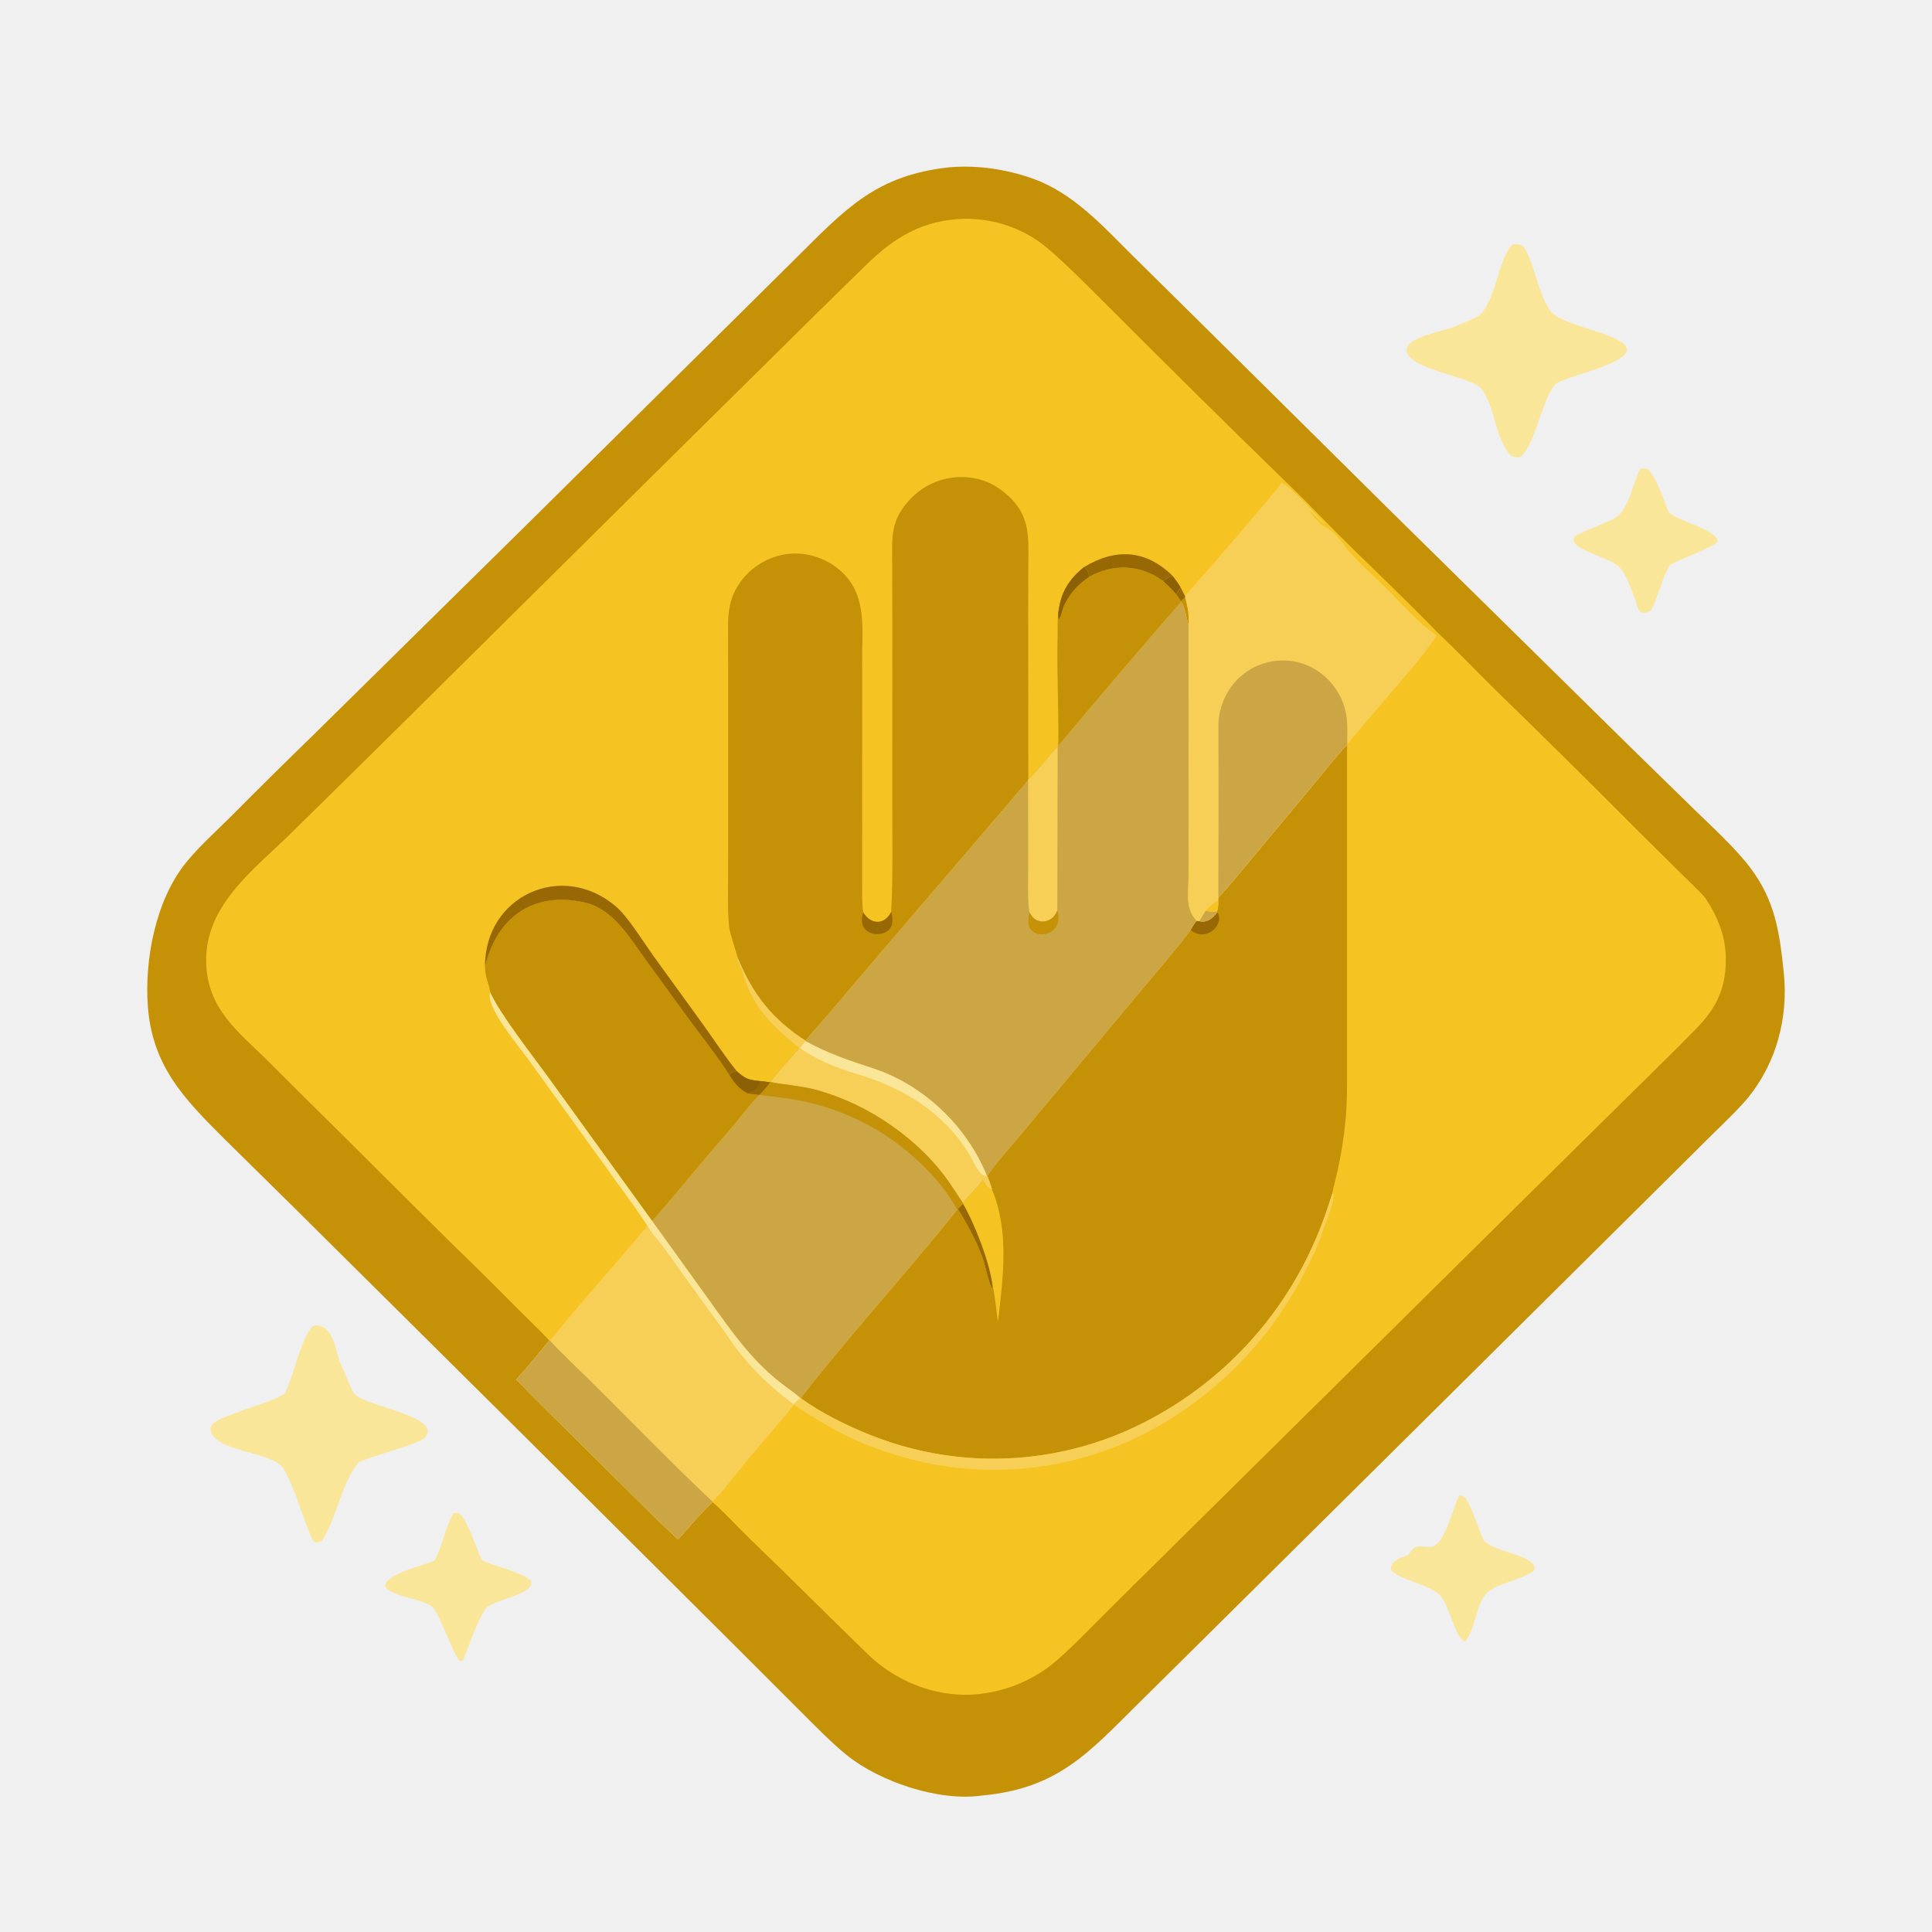
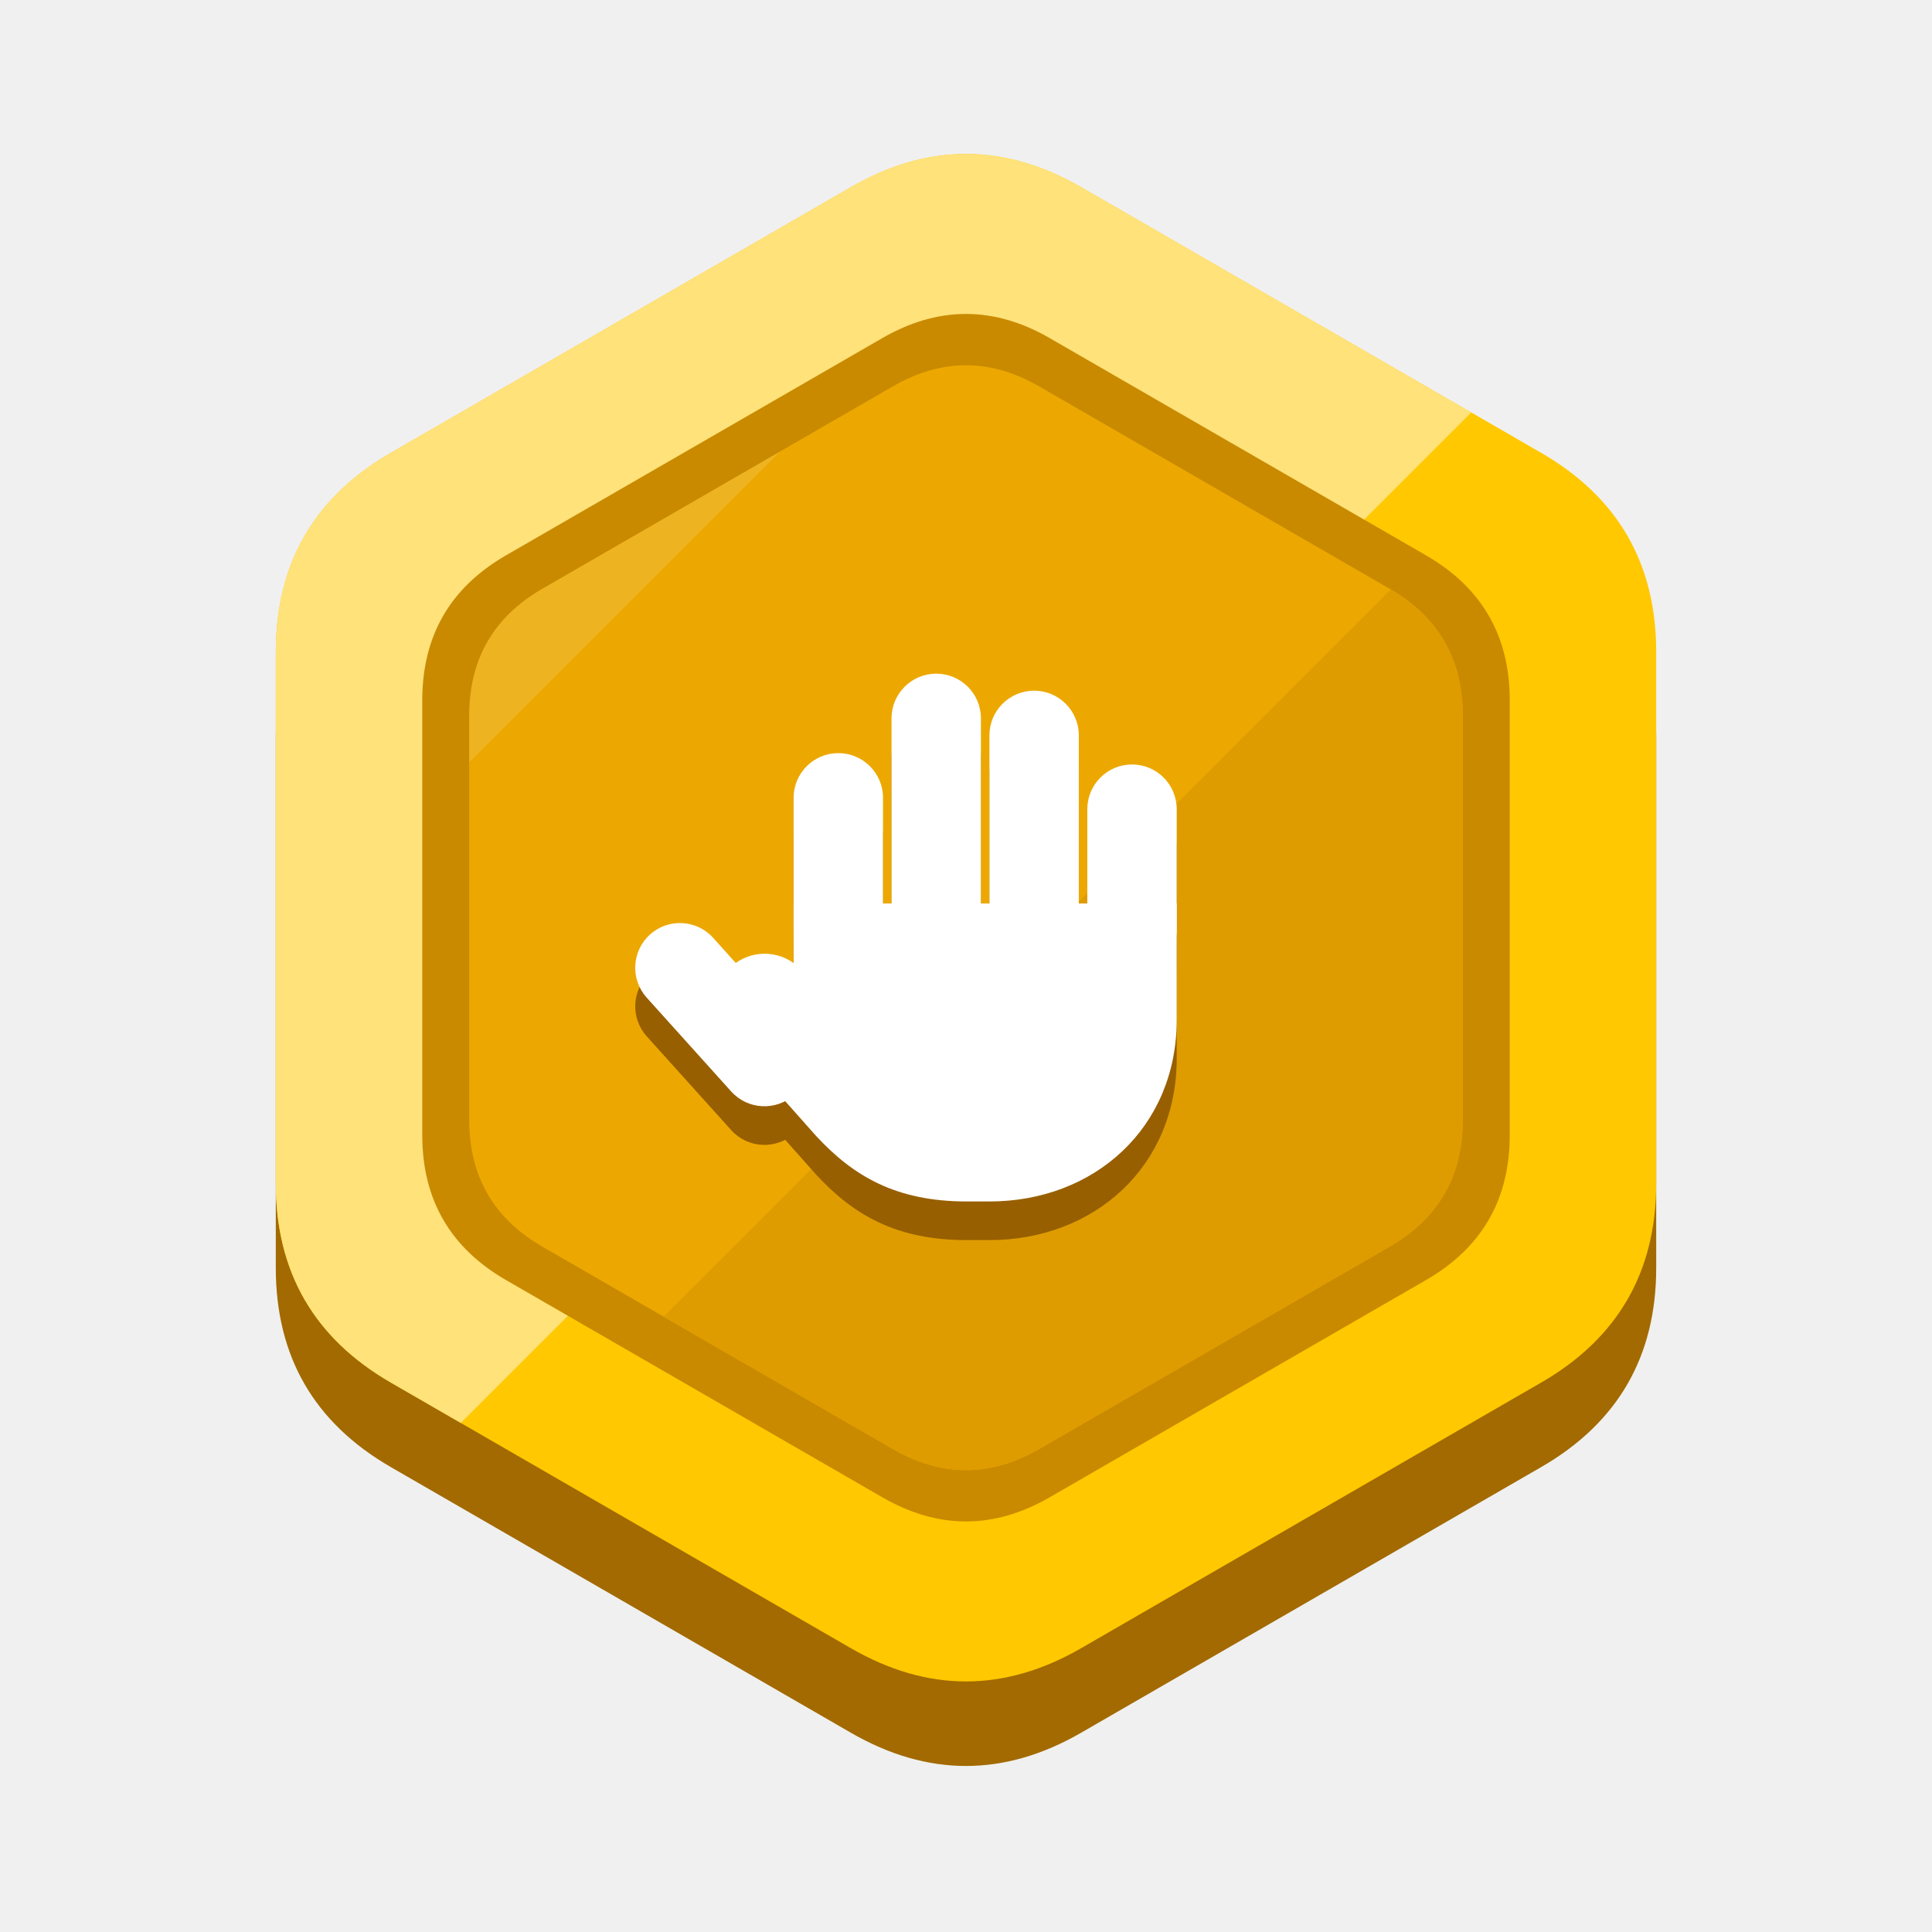
- <svg xmlns="http://www.w3.org/2000/svg" width="1024" height="1024" viewBox="0 0 1024 1024">
-   <path fill="#C59106" d="M503.109 88.687C518.015 87.36 533.704 89.739 547.756 94.804C568.972 102.45 584.603 119.913 600.173 135.376L634.381 169.159L738.063 271.825L865.747 397.535L898.875 429.901C907.748 438.461 920.286 450.101 927.669 459.891C940.94 477.486 943.286 494.533 945.454 515.757C947.848 539.181 941.67 562.934 926.791 581.428C921.804 587.626 912.827 596.073 906.969 601.874L875.405 633.2L757.372 750.296L640.323 866.309L603.608 902.64C576.785 929.21 560.698 947.907 520.544 951.664C497.903 955.002 466.442 944.451 448.909 930.335C440.685 923.714 431.946 914.693 424.382 907.146L389.682 872.455L276.973 760.232L156.217 640.42L118.573 603.297C97.767 582.534 80.773 565.121 78.38 533.609C76.488 508.707 82.488 477.297 98.384 457.45C105.19 448.954 114.524 440.611 122.285 432.876C137.112 417.943 152.074 403.144 167.169 388.481L283.662 273.663L387.615 170.767L422.173 136.524C448.098 110.78 464.288 92.864 503.109 88.687Z" />
-   <path fill="#F5C422" d="M291.12 710.437C286.232 705.159 279.713 699.005 274.545 693.841C262.458 681.613 250.233 669.523 237.871 657.574L171.517 591.626C161.534 581.833 151.61 571.979 141.745 562.066C125.908 546.451 110.004 534.722 109.281 510.396C108.375 479.888 134.518 461.014 154.547 441.352L203.182 393.437L355.745 242.322L433.009 165.961C441.542 157.619 450.142 149.206 458.643 140.838C473.965 125.758 489.211 116.466 511.188 115.974C524.677 115.78 537.914 119.63 549.195 127.027C559.316 133.624 581.298 156.47 590.596 165.61C620.224 195.296 650.067 224.766 680.123 254.018C689.61 263.062 698.489 272.402 707.76 281.688C725.578 299.537 744.605 317.268 762.05 335.384C772.278 344.909 782.407 355.639 792.481 365.537C817.11 389.478 841.537 413.625 865.761 437.974L891.654 463.608C893.674 465.592 902.688 474.173 903.95 476.093C910.109 485.46 914.347 495.433 914.688 506.724C915.18 523.002 910.069 534 898.797 545.493C887.002 557.519 874.897 569.317 862.892 581.124L809.7 633.635L671.089 770.712L590.265 850.637C581.405 859.264 565.121 876.587 556.263 883.175C543.955 892.406 529.125 897.663 513.751 898.244C494.07 898.794 474.37 890.656 460.25 877.025C439.243 856.745 418.688 835.973 397.614 815.765C391.402 809.83 383.919 801.517 377.668 796.144C372.816 800.602 363.719 810.922 359.426 816.036C341.9 799.557 324.664 781.931 307.495 765.007C296.176 753.849 284.588 742.618 273.574 731.174C279.276 725.049 285.815 716.98 291.12 710.437Z" />
-   <path fill="#C59106" d="M713.983 394.809L713.98 523.35L713.98 562.94C713.977 573.502 714.131 584.242 713.067 594.757C712.22 603.264 710.875 611.715 709.04 620.065C708.202 623.949 706.772 628.912 706.133 632.541C704.129 638.869 702.184 644.949 699.676 651.105C680.891 699.078 643.895 737.675 596.759 758.474C553.691 777.281 504.878 778.029 461.254 760.55C449.095 755.717 435 748.841 424.399 741.004C450.68 707.219 480.849 674.441 507.39 641.074L507.603 640.73L510.398 637.925L510.307 637.513C513.684 633.527 517.793 629.649 520.953 625.496C522.287 627.472 523.443 630.155 525.813 630.551C525.182 628.022 524.291 625.805 523.384 623.369C524.488 620.411 538.886 604.015 541.583 600.733L600.988 529.587C610.736 517.904 622.013 504.971 631.065 492.987C632.239 490.894 632.799 489.983 634.265 488.092L635.688 488.235C639.689 489.258 643.108 486.606 645.139 483.427L645.071 483.098C645.729 480.542 645.701 479.925 645.679 477.261L645.788 475.617C651.309 470.026 658.402 461.108 663.684 454.837L697.425 414.332C701.913 408.925 709.338 399.426 713.983 394.809Z" />
-   <path fill="#F5C422" d="M520.953 625.496C522.287 627.472 523.443 630.155 525.813 630.551C535.054 652.683 531.629 677.581 528.96 700.482C528.188 696.616 527.214 684.77 526.249 682.452L525.57 682.565C523.968 679.708 522.265 670.621 520.685 666.38C517.389 657.531 512.638 648.685 507.603 640.73L510.398 637.925L510.307 637.513C513.684 633.527 517.793 629.649 520.953 625.496Z" />
-   <path fill="#976804" d="M510.398 637.925C516.808 649.029 524.727 669.353 526.249 682.452L525.57 682.565C523.968 679.708 522.265 670.621 520.685 666.38C517.389 657.531 512.638 648.685 507.603 640.73L510.398 637.925Z" />
-   <path fill="#976804" d="M645.139 483.427C649.476 489.414 639.764 499.812 631.065 492.987C632.239 490.894 632.799 489.983 634.265 488.092L635.688 488.235C639.689 489.258 643.108 486.606 645.139 483.427Z" />
-   <path fill="#C59106" d="M472.311 483.404C473.355 464.976 472.914 444.361 472.928 425.721L472.953 332.396L472.879 299.253C472.844 284.773 471.702 275.779 482.575 264.454C489.464 257.171 499.005 252.981 509.029 252.837C519.463 252.737 527.898 256.47 535.349 263.69C546.365 274.364 545.09 286.033 545.029 299.971L544.958 324.375L545.028 413.111L544.921 413.603L466.042 505.778L439.09 537.497C435.719 541.456 429.89 547.751 426.95 551.579C409.395 540.285 399.026 527.121 391.15 507.984C390.135 504.674 386.761 494.15 386.463 491.376C385.588 483.236 385.914 471.869 385.921 463.469L385.954 410.676L385.936 354.451C385.932 350.574 385.878 346.679 385.926 342.803C386.095 329.42 384.392 319.374 392.736 308.037C398.545 300.26 407.2 295.103 416.805 293.697C425.999 292.412 435.619 295.033 442.984 300.491C458.346 311.874 457.324 328.348 457.007 345.498C456.935 349.381 456.994 353.391 456.988 357.269L456.967 441.385L456.978 466.681C456.982 472.112 456.733 478.274 457.524 483.61C461.621 490.223 468.746 490.384 472.311 483.404Z" />
-   <path fill="#976804" d="M472.311 483.404C473.086 484.821 473.132 488.782 472.694 490.207C470.869 496.137 461.62 496.557 458.102 492.065C456.453 489.96 456.581 485.81 457.524 483.61C461.621 490.223 468.746 490.384 472.311 483.404Z" />
-   <path fill="#CCA544" d="M626.012 318.925C628.029 321.201 628.782 327.766 630.005 330.977L630.018 436.446L629.935 465.403C629.903 474.038 628.17 481.482 634.265 488.092C632.799 489.983 632.239 490.894 631.065 492.987C622.013 504.971 610.736 517.904 600.988 529.587L541.583 600.733C538.886 604.015 524.488 620.411 523.384 623.369L523.117 623.462C523.099 623.398 523.082 623.333 523.064 623.269C512.618 597.161 489.679 575.17 463.022 566.367C448.463 561.559 439.6 558.679 426.999 551.868L426.95 551.579C429.89 547.751 435.719 541.456 439.09 537.497L466.042 505.778L544.921 413.603L545.028 413.111C548.508 410.278 556.827 399.579 560.57 395.617L560.906 395.255C582.37 369.61 604.073 344.165 626.012 318.925Z" />
-   <path fill="#F7CF57" d="M545.028 413.111C548.508 410.278 556.827 399.579 560.57 395.617L560.406 482.638C559.116 485.368 558.014 486.944 555.001 488.024C553.187 488.67 551.189 488.551 549.465 487.694C547.606 486.777 546.587 485.345 545.653 483.588C544.568 479.252 544.953 463.491 544.957 458.154L544.921 413.603L545.028 413.111Z" />
-   <path fill="#C59106" d="M560.406 482.638C561.167 484.401 561.031 488.004 560.393 489.907C558.342 496.027 547.91 497.48 545.418 490.946C544.922 489.647 545.091 484.995 545.653 483.588C546.587 485.345 547.606 486.777 549.465 487.694C551.189 488.551 553.187 488.67 555.001 488.024C558.014 486.944 559.116 485.368 560.406 482.638Z" />
-   <path fill="#CCA544" d="M423.767 555.424C409.379 544.435 398.468 533.287 393.553 515.49C393.043 513.643 391.436 510.65 390.636 508.691L391.15 507.984C399.026 527.121 409.395 540.285 426.95 551.579L426.999 551.868C439.6 558.679 448.463 561.559 463.022 566.367C489.679 575.17 512.618 597.161 523.064 623.269C523.082 623.333 523.099 623.398 523.117 623.462L523.384 623.369C524.291 625.805 525.182 628.022 525.813 630.551C523.443 630.155 522.287 627.472 520.953 625.496C517.793 629.649 513.684 633.527 510.307 637.513L510.398 637.925L507.603 640.73L507.39 641.074C480.849 674.441 450.68 707.219 424.399 741.004L424.097 740.895C422.2 739.141 418.587 736.53 416.439 734.959C399.076 722.262 388.005 706.022 375.64 688.811L345.634 647.133C359.208 631.806 372.385 615.206 385.945 599.813C390.983 594.095 397.346 585.332 402.467 580.318L402.458 580.179C404.138 578.552 406.876 575.58 408.048 573.622L408.388 573.519C411.979 568.469 419.438 560.464 423.767 555.424Z" />
-   <path fill="#F7CF57" d="M423.767 555.424C409.379 544.435 398.468 533.287 393.553 515.49C393.043 513.643 391.436 510.65 390.636 508.691L391.15 507.984C399.026 527.121 409.395 540.285 426.95 551.579L426.999 551.868C439.6 558.679 448.463 561.559 463.022 566.367C489.679 575.17 512.618 597.161 523.064 623.269C523.082 623.333 523.099 623.398 523.117 623.462L523.384 623.369C524.291 625.805 525.182 628.022 525.813 630.551C523.443 630.155 522.287 627.472 520.953 625.496C517.793 629.649 513.684 633.527 510.307 637.513C508.08 634.112 505.826 630.728 503.546 627.363C487.643 603.994 460.224 585.244 433.02 577.771C425.051 575.582 416.389 575.038 408.388 573.519C411.979 568.469 419.438 560.464 423.767 555.424Z" />
-   <path fill="#FAE698" d="M426.999 551.868C439.6 558.679 448.463 561.559 463.022 566.367C489.679 575.17 512.618 597.161 523.064 623.269C523.082 623.333 523.099 623.398 523.117 623.462C518.659 623.252 515.856 615.283 513.639 611.653C500.164 589.588 478.641 576.526 454.307 569.267C443.557 566.061 433.313 562.013 424.072 555.569C425.161 553.904 425.651 553.356 426.999 551.868Z" />
-   <path fill="#C59106" d="M408.388 573.519C416.389 575.038 425.051 575.582 433.02 577.771C460.224 585.244 487.643 603.994 503.546 627.363C505.826 630.728 508.08 634.112 510.307 637.513L510.398 637.925L507.603 640.73L507.39 641.074C504.761 636.687 502.483 633.033 499.321 628.995C481.912 607.186 457.839 591.678 430.783 584.843C421.019 582.41 412.425 581.519 402.467 580.318L402.458 580.179C404.138 578.552 406.876 575.58 408.048 573.622L408.388 573.519Z" />
-   <path fill="#F7CF57" d="M679.149 256.068C682.785 256.424 698.613 273.754 701.782 277.415L701.815 277.765C699.3 275.871 696.961 273.049 694.148 270.696C694.091 271.525 700.001 278.078 700.791 278.446C708.714 282.139 710.069 286.473 715.221 292.453C721.063 299.234 728.908 305.83 735.216 312.294C743.247 320.156 751.962 330.61 761.375 336.704C758.018 343.653 738.566 365.441 732.395 372.821C727.88 378.284 723.281 383.679 718.601 389.002C717.492 390.275 715.04 393.49 714.066 394.406L713.983 394.809C709.338 399.426 701.913 408.925 697.425 414.332L663.684 454.837C658.402 461.108 651.309 470.026 645.788 475.617L645.679 477.261C645.701 479.925 645.729 480.542 645.071 483.098L645.139 483.427C643.108 486.606 639.689 489.258 635.688 488.235L634.265 488.092C628.17 481.482 629.903 474.038 629.935 465.403L630.018 436.446L630.005 330.977C628.782 327.766 628.029 321.201 626.012 318.925L625.957 318.649L628.142 316.589L628.086 315.986C632.599 310.343 637.657 305.065 642.411 299.603C650.381 290.384 658.293 281.117 666.147 271.8C670.059 267.18 675.772 260.796 679.149 256.068Z" />
-   <path fill="#CCA544" d="M645.788 475.617C645.771 475.351 645.754 475.084 645.737 474.818C645.891 444.771 645.908 414.708 645.797 384.661C645.764 375.715 649.489 366.723 655.683 360.296C662.029 353.793 670.72 350.11 679.807 350.072C697.42 349.885 712.055 363.896 713.855 381.173C714.274 385.195 714.061 390.305 714.066 394.406L713.983 394.809C709.338 399.426 701.913 408.925 697.425 414.332L663.684 454.837C658.402 461.108 651.309 470.026 645.788 475.617Z" />
-   <path fill="#CCA544" d="M638.984 482.766C641.664 483.174 642.384 483.273 645.071 483.098L645.139 483.427C643.108 486.606 639.689 489.258 635.688 488.235L638.984 482.766Z" />
-   <path fill="#F5C422" d="M645.679 477.261C645.701 479.925 645.729 480.542 645.071 483.098C642.384 483.273 641.664 483.174 638.984 482.766C641.131 480.181 642.852 478.904 645.679 477.261Z" />
-   <path fill="#C59106" d="M628.142 316.589C629.612 322.364 630.112 325.033 630.005 330.977C628.782 327.766 628.029 321.201 626.012 318.925L625.957 318.649L628.142 316.589Z" />
-   <path fill="#F7CF57" d="M706.133 632.541L706.867 633.107C706.819 637.52 703.145 647.189 701.429 651.562C699.069 659.386 695.308 666.835 691.616 674.121C673.343 710.282 644.306 739.887 608.507 758.858C567.512 780.43 519.647 784.907 475.363 771.312C452.723 764.468 440.417 757.255 420.83 744.621C412.862 754.497 403.989 764.53 395.805 774.265C392.371 778.349 380.867 793.461 377.606 795.823L377.668 796.144C372.816 800.602 363.719 810.922 359.426 816.036C341.9 799.557 324.664 781.931 307.495 765.007C296.176 753.849 284.588 742.618 273.574 731.174C279.276 725.049 285.815 716.98 291.12 710.437L291.508 710.594C307.658 690.472 326.508 669.714 343.152 649.758C345.456 653.748 347.665 655.865 350.397 659.438C353.377 663.335 356.304 667.524 359.162 671.526C366.463 681.805 373.854 692.019 381.334 702.168C382.786 704.153 384.228 706.137 385.587 708.186C394.949 722.308 406.901 734.157 420.493 744.243C421.303 743.712 423.29 741.68 424.097 740.895L424.399 741.004C435 748.841 449.095 755.717 461.254 760.55C504.878 778.029 553.691 777.281 596.759 758.474C643.895 737.675 680.891 699.078 699.676 651.105C702.184 644.949 704.129 638.869 706.133 632.541Z" />
-   <path fill="#CCA544" d="M291.12 710.437L291.508 710.594C294.879 714.214 298.472 717.87 302.035 721.298C327.427 745.728 351.887 771.8 377.606 795.823L377.668 796.144C372.816 800.602 363.719 810.922 359.426 816.036C341.9 799.557 324.664 781.931 307.495 765.007C296.176 753.849 284.588 742.618 273.574 731.174C279.276 725.049 285.815 716.98 291.12 710.437Z" />
-   <path fill="#C59106" d="M257.056 512.268C263.408 486.468 282.056 472.466 309.237 478.2C324.662 481.454 333.128 496.138 341.811 508.132L361.852 535.721C368.552 544.993 380.931 560.775 386.564 569.797C388.093 568.171 388.223 568.197 390.492 567.71C395.157 571.923 396.729 572.342 403.001 573.004L408.048 573.622C406.876 575.58 404.138 578.552 402.458 580.179L402.467 580.318C397.346 585.332 390.983 594.095 385.945 599.813C372.385 615.206 359.208 631.806 345.634 647.133L290.859 571.361C282.845 560.297 264.622 537.012 259.847 526.008C259.4 522.018 257.07 518.1 257.056 512.268Z" />
-   <path fill="#8C6004" d="M390.492 567.71C395.157 571.923 396.729 572.342 403.001 573.004L408.048 573.622C406.876 575.58 404.138 578.552 402.458 580.179C400.513 580.03 398.248 579.696 396.283 579.459C391.706 577.2 389.216 573.891 386.564 569.797C388.093 568.171 388.223 568.197 390.492 567.71Z" />
-   <path fill="#976804" d="M403.001 573.004L408.048 573.622C406.876 575.58 404.138 578.552 402.458 580.179C400.513 580.03 398.248 579.696 396.283 579.459C400.465 577.291 401.423 577.326 403.001 573.004Z" />
-   <path fill="#C59106" d="M560.801 325.887C560.854 325.369 560.911 324.852 560.972 324.336C562.227 313.936 566.613 306.859 574.757 300.428C576.435 302.286 576.817 303.13 577.323 305.681C590.274 298.605 604.568 299.174 616.578 308.041C619.137 310.444 621.051 312.211 623.327 314.89C624.018 315.908 625.217 317.783 625.957 318.649L626.012 318.925C604.073 344.165 582.37 369.61 560.906 395.255C561.247 376.18 560.024 356.581 560.54 337.442C560.646 333.545 560.417 329.813 560.801 325.887Z" />
-   <path fill="#8C6004" d="M560.801 325.887C560.854 325.369 560.911 324.852 560.972 324.336C562.227 313.936 566.613 306.859 574.757 300.428C576.435 302.286 576.817 303.13 577.323 305.681C571.148 309.884 567.739 313.658 564.169 320.369C562.913 322.729 562.22 328.062 561.034 327.984C561.002 327.283 560.885 326.583 560.801 325.887Z" />
-   <path fill="#976804" d="M257.056 512.268C256.899 474.677 298.278 455.856 326.844 480.789C332.771 485.962 341.358 499.7 346.275 506.59L372.897 543.354C378.077 550.583 385.013 561.028 390.492 567.71C388.223 568.197 388.093 568.171 386.564 569.797C380.931 560.775 368.552 544.993 361.852 535.721L341.811 508.132C333.128 496.138 324.662 481.454 309.237 478.2C282.056 472.466 263.408 486.468 257.056 512.268Z" />
-   <path fill="#FAE698" d="M259.847 526.008C264.622 537.012 282.845 560.297 290.859 571.361L345.634 647.133L375.64 688.811C388.005 706.022 399.076 722.262 416.439 734.959C418.587 736.53 422.2 739.141 424.097 740.895C423.29 741.68 421.303 743.712 420.493 744.243C406.901 734.157 394.949 722.308 385.587 708.186C384.228 706.137 382.786 704.153 381.334 702.168C373.854 692.019 366.463 681.805 359.162 671.526C356.304 667.524 353.377 663.335 350.397 659.438C347.665 655.865 345.456 653.748 343.152 649.758C337.503 640.937 331.552 633.17 325.502 624.668L280.454 562.096C275.641 555.334 256.909 533.489 259.847 526.008Z" />
-   <path fill="#976804" d="M574.757 300.428C591.395 290.466 607.311 291.32 621.502 305.184C619.596 306.026 617.951 306.523 616.578 308.041C604.568 299.174 590.274 298.605 577.323 305.681C576.817 303.13 576.435 302.286 574.757 300.428Z" />
-   <path fill="#8C6004" d="M621.502 305.184C623.141 307.348 624.375 308.905 625.75 311.269C625.09 312.273 624.022 314.001 623.327 314.89C621.051 312.211 619.137 310.444 616.578 308.041C617.951 306.523 619.596 306.026 621.502 305.184Z" />
-   <path fill="#976804" d="M625.75 311.269L628.086 315.986L628.142 316.589L625.957 318.649C625.217 317.783 624.018 315.908 623.327 314.89C624.022 314.001 625.09 312.273 625.75 311.269Z" />
-   <path fill="#FAE698" d="M801.731 129.512C805.407 129.237 807.111 129.429 808.898 132.952C813.988 142.984 815.128 154.479 821.192 164.09C827.134 173.509 860.755 176.091 862.442 185.411C861.161 193.64 829.135 199.439 824.527 203.61C817.907 209.601 813.461 236.568 805.762 242.243C803.808 242.481 801.763 242.425 800.236 240.954C792.088 230.746 792.938 217.799 785.692 206.676C780.818 199.195 746.159 196.354 745.537 185.551C745.135 178.574 766.07 175.286 770.976 173.15C773.981 171.842 780.234 169.345 783.377 167.647C792.55 161.296 794.225 136.317 801.731 129.512Z" />
-   <path fill="#FAE698" d="M166.417 702.532C177.781 701.743 177.395 717.55 181.639 725.247C183.507 729.326 185.243 734.54 187.481 738.275C191.723 745.355 234.95 750.345 225.288 761.928C222.375 765.419 191.69 773.128 189.845 775.399C181.003 786.283 178.315 804.709 170.739 816.541C168.794 817.487 166.766 818.354 165.649 815.984C160.037 804.216 156.944 789.707 150.283 778.506C144.505 768.789 111.955 770.003 111.568 756.892C113.114 752.341 121.289 750.432 125.419 748.756C133.774 745.364 143.148 743.344 150.896 738.672C155.5 730.098 160.272 706.31 166.417 702.532Z" />
-   <path fill="#FAE698" d="M869.457 248.419C870.421 248.343 872.747 248.164 873.375 248.671C877.544 252.039 882.446 266.551 884.561 271.656C890.241 276.579 910.515 280.943 910.33 287.13C908.683 289.661 889.555 296.847 885.229 299.312C880.815 305.875 878.053 319.619 874.592 323.914C873.21 324.41 871.403 325.189 869.909 324.499C867.8 323.526 867.461 319.662 866.633 317.494C858.644 296.59 859.42 300.309 840.073 291.668C838.192 290.828 834.525 288.783 834.093 286.572C833.782 286.08 834.27 284.482 834.845 284.141C840.427 280.829 851.426 277.466 856.445 274.254C863.478 269.753 865.537 255.514 869.457 248.419Z" />
-   <path fill="#FAE698" d="M240.346 801.961C241.052 801.926 243.154 801.816 243.538 802.161C248.011 806.181 252.858 821.389 255.31 826.962C261.913 830.062 277.766 833.678 281.534 838.045C283.379 845.436 260.567 847.876 257.323 852.772C252.257 860.418 248.968 871.649 245.24 880.273L243.831 880.326C240.177 877.455 233.288 855.635 229.304 851.85C224.592 847.373 207.96 846.425 204.204 841.051C203.397 834.215 224.741 829.808 230.432 827.042C234.026 820.539 236.797 807.479 240.346 801.961Z" />
-   <path fill="#FAE698" d="M773.442 792.787C774.866 792.746 774.776 792.742 776.12 793.226C779.288 796.516 783.562 810.04 785.727 814.961C789.104 822.637 809.371 822.776 813.33 830.204C813.309 831.274 813.426 832.15 812.31 832.948C806.611 837.022 794.961 839.222 789.645 842.986C781.975 848.416 782.748 862.708 776.531 869.991C771.232 868.505 768.457 851.186 763.336 845.648C757.818 839.68 740.208 837.006 737.218 831.895C736.763 826.974 742.672 825.75 746.531 824.171C746.783 823.716 747.042 823.265 747.309 822.818C750.851 816.94 755.879 821.173 759.592 819.569C766.722 816.488 769.733 799.518 773.442 792.787Z" />
+ <svg xmlns="http://www.w3.org/2000/svg" viewBox="0 0 160 160" width="160" height="160">
+   <defs>
+     <clipPath id="A-motricite-or-o">
+       <path d="M70.47 15.50Q80.00 10.00 89.53 15.50L127.63 37.50Q137.16 43.00 137.16 54.00L137.16 98.00Q137.16 109.00 127.63 114.50L89.53 136.50Q80.00 142.00 70.47 136.50L32.37 114.50Q22.84 109.00 22.84 98.00L22.84 54.00Q22.84 43.00 32.37 37.50Z" />
+     </clipPath>
+     <clipPath id="A-motricite-or-f">
+       <path d="M73.94 32.00Q80.00 28.50 86.06 32.00L115.07 48.75Q121.14 52.25 121.14 59.25L121.14 92.75Q121.14 99.75 115.07 103.25L86.06 120.00Q80.00 123.50 73.94 120.00L44.93 103.25Q38.86 99.75 38.86 92.75L38.86 59.25Q38.86 52.25 44.93 48.75Z" />
+     </clipPath>
+   </defs>
+   <g fill="#A26A00" transform="translate(0 7)">
+     <path d="M70.47 15.50Q80.00 10.00 89.53 15.50L127.63 37.50Q137.16 43.00 137.16 54.00L137.16 98.00Q137.16 109.00 127.63 114.50L89.53 136.50Q80.00 142.00 70.47 136.50L32.37 114.50Q22.84 109.00 22.84 98.00L22.84 54.00Q22.84 43.00 32.37 37.50Z" />
+   </g>
+   <g fill="#FFC800">
+     <path d="M70.47 15.50Q80.00 10.00 89.53 15.50L127.63 37.50Q137.16 43.00 137.16 54.00L137.16 98.00Q137.16 109.00 127.63 114.50L89.53 136.50Q80.00 142.00 70.47 136.50L32.37 114.50Q22.84 109.00 22.84 98.00L22.84 54.00Q22.84 43.00 32.37 37.50Z" />
+   </g>
+   <g fill="#FFE27A" clip-path="url(#A-motricite-or-o)">
+     <polygon points="480,-324 -320,476 -320,-324" />
+   </g>
+   <g fill="#C98A00">
+     <path d="M73.07 28.00Q80.00 24.00 86.93 28.00L118.11 46.00Q125.03 50.00 125.03 58.00L125.03 94.00Q125.03 102.00 118.11 106.00L86.93 124.00Q80.00 128.00 73.07 124.00L41.89 106.00Q34.97 102.00 34.97 94.00L34.97 58.00Q34.97 50.00 41.89 46.00Z" />
+   </g>
+   <g fill="#ECA800">
+     <path d="M73.94 32.00Q80.00 28.50 86.06 32.00L115.07 48.75Q121.14 52.25 121.14 59.25L121.14 92.75Q121.14 99.75 115.07 103.25L86.06 120.00Q80.00 123.50 73.94 120.00L44.93 103.25Q38.86 99.75 38.86 92.75L38.86 59.25Q38.86 52.25 44.93 48.75Z" />
+   </g>
+   <g fill="#DE9C00" clip-path="url(#A-motricite-or-f)">
+     <polygon points="480,-316 -320,484 480,476" />
+   </g>
+   <g fill="#FFFFFF" fill-opacity="0.13" clip-path="url(#A-motricite-or-f)">
+     <polygon points="20,70 74,16 86,16 20,82" />
+   </g>
+   <g fill="#985F00" stroke="#985F00" stroke-width="0" transform="translate(52.80 51.00) scale(2.35)">
+     <rect x="5.5" y="6.2" width="3.15" height="7.8" rx="1.575" />
+     <rect x="8.95" y="3.4" width="3.15" height="10.6" rx="1.575" />
+     <rect x="12.4" y="4.0" width="3.15" height="10.0" rx="1.575" />
+     <rect x="15.85" y="6.6" width="3.15" height="7.4" rx="1.575" />
+     <path d="M5.5 11.5H19V15.6c0 3.8-2.9 6.4-6.6 6.4h-.8c-2.5 0-4-.9-5.3-2.3L3.1 16.1a1.75 1.75 0 0 1 2.4-2.5l0 0V11.5z" />
+     <rect x="1.4" y="11.6" width="3.15" height="7.6" rx="1.575" transform="rotate(-42 3 15.4)" />
+   </g>
+   <g transform="translate(52.80 47.80) scale(2.35)">
+     <g fill="#FFFFFF" stroke="#FFFFFF" stroke-width="0">
+       <rect x="5.5" y="6.2" width="3.15" height="7.8" rx="1.575" />
+     </g>
+     <g fill="#FFFFFF" stroke="#FFFFFF" stroke-width="0">
+       <rect x="8.95" y="3.4" width="3.15" height="10.6" rx="1.575" />
+     </g>
+     <g fill="#FFFFFF" stroke="#FFFFFF" stroke-width="0">
+       <rect x="12.4" y="4.0" width="3.15" height="10.0" rx="1.575" />
+     </g>
+     <g fill="#FFFFFF" stroke="#FFFFFF" stroke-width="0">
+       <rect x="15.85" y="6.6" width="3.15" height="7.4" rx="1.575" />
+     </g>
+     <g fill="#FFFFFF" stroke="#FFFFFF" stroke-width="0">
+       <path d="M5.5 11.5H19V15.6c0 3.8-2.9 6.4-6.6 6.4h-.8c-2.5 0-4-.9-5.3-2.3L3.1 16.1a1.75 1.75 0 0 1 2.4-2.5l0 0V11.5z" />
+     </g>
+     <g fill="#FFFFFF" stroke="#FFFFFF" stroke-width="0">
+       <rect x="1.4" y="11.6" width="3.15" height="7.6" rx="1.575" transform="rotate(-42 3 15.4)" />
+     </g>
+   </g>
</svg>
